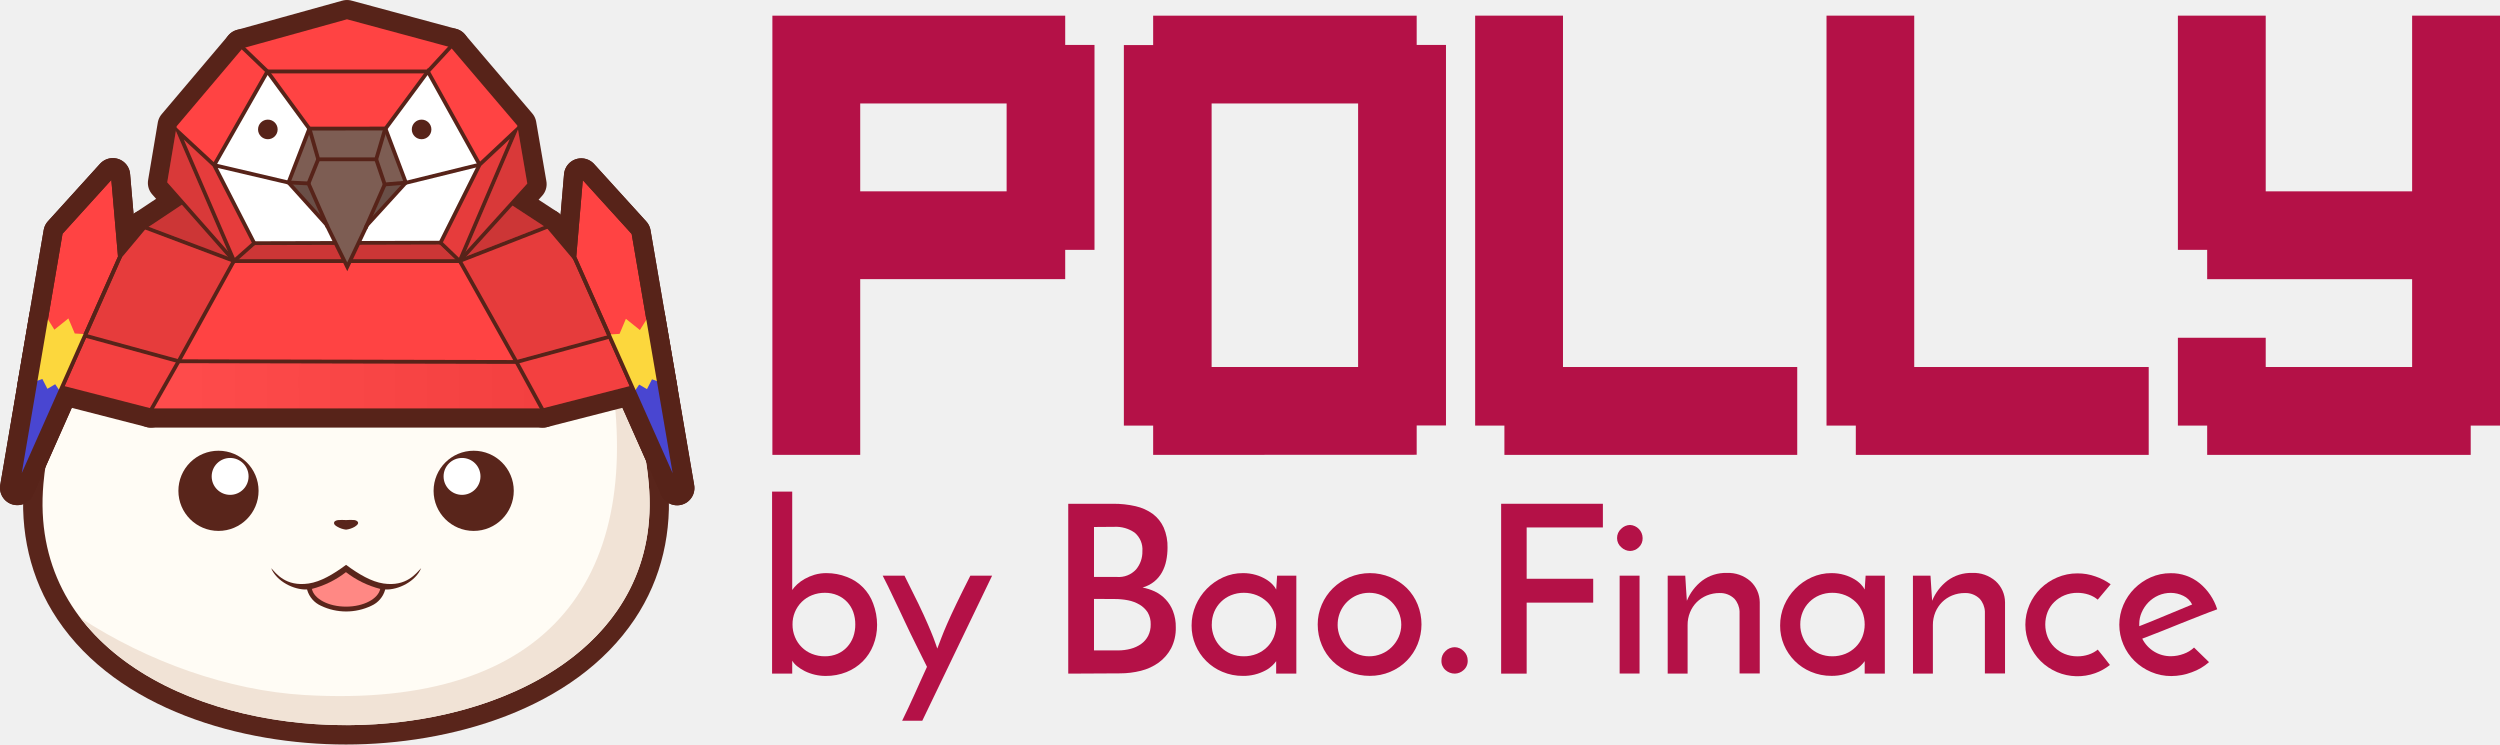
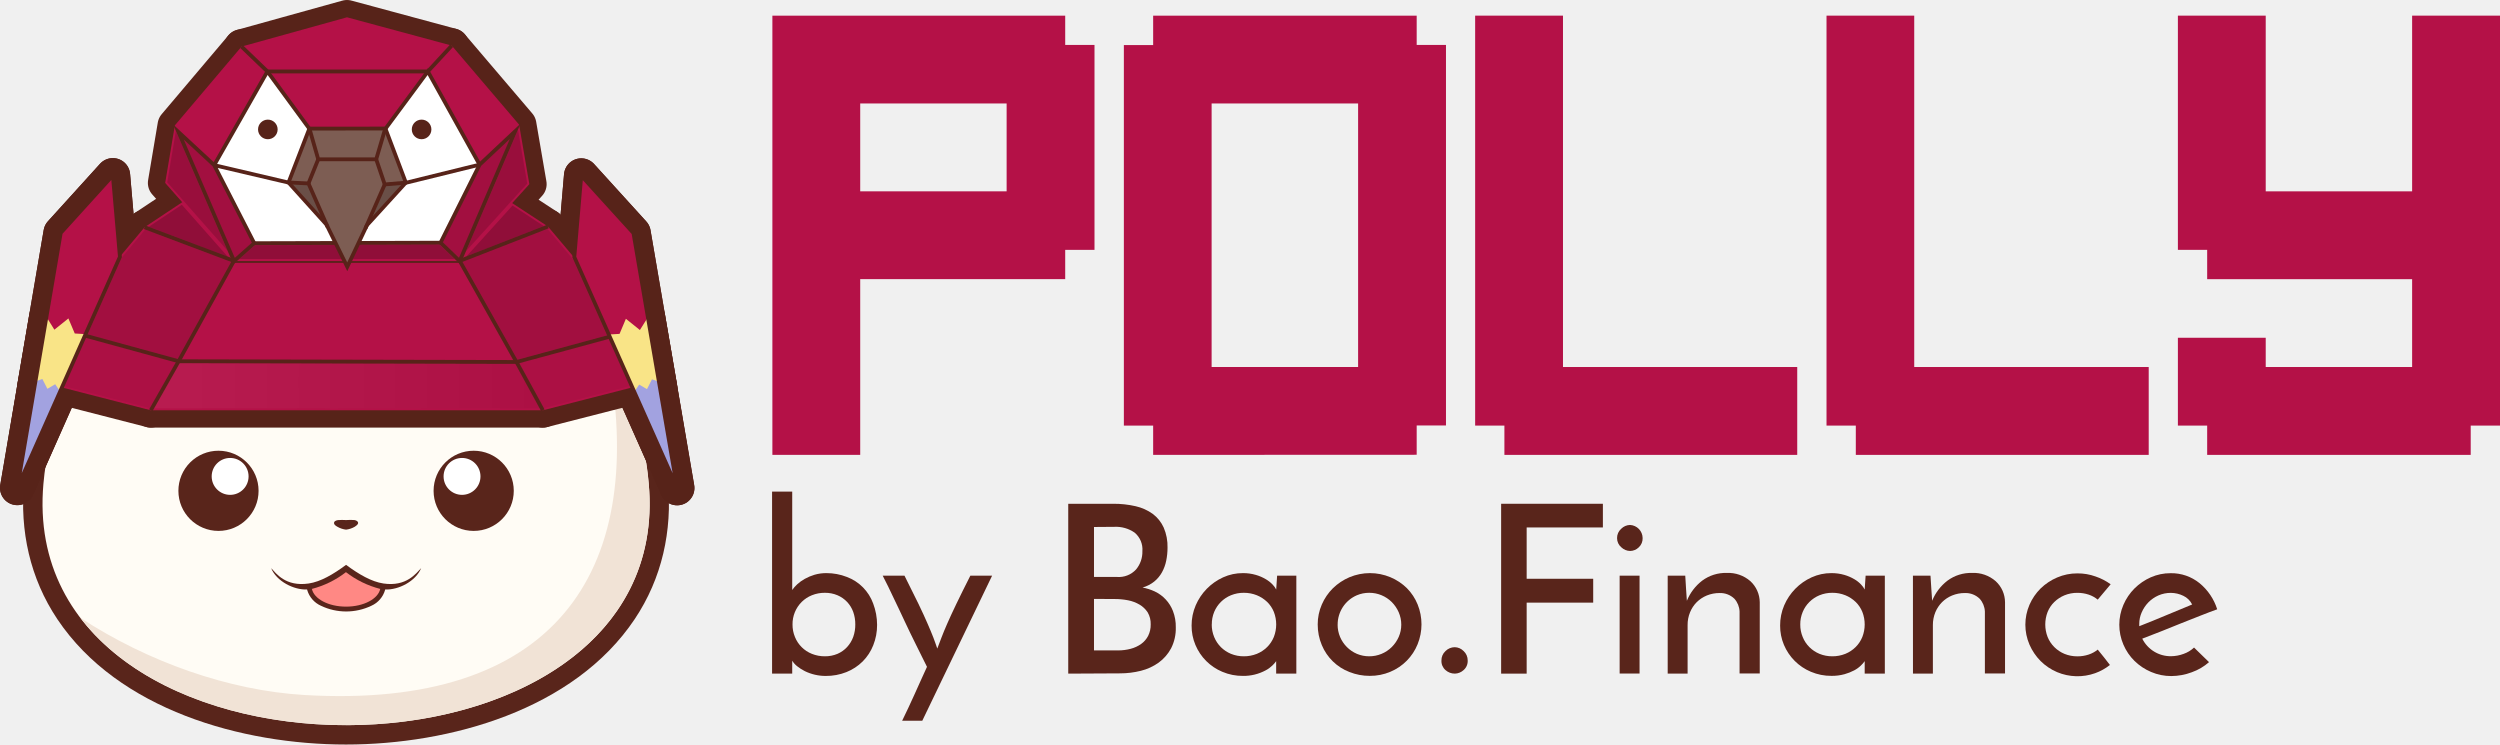
<svg xmlns="http://www.w3.org/2000/svg" viewBox="0 0 650.39 193.69">
  <defs>
-     <style>.cls-1{fill:#b41147;}.cls-2{fill:#59251b;}.cls-2,.cls-3,.cls-4,.cls-5,.cls-6{fill-rule:evenodd;}.cls-3{fill:#fffcf5;}.cls-4{fill:#f1e3d6;}.cls-12,.cls-22,.cls-5{fill:#fff;}.cls-6{fill:#ff8884;}.cls-17,.cls-7{fill:#ff4343;}.cls-10,.cls-11,.cls-12,.cls-13,.cls-14,.cls-15,.cls-16,.cls-17,.cls-18,.cls-23,.cls-7,.cls-8,.cls-9{stroke:#572319;}.cls-10,.cls-11,.cls-12,.cls-13,.cls-14,.cls-15,.cls-16,.cls-7,.cls-8,.cls-9{stroke-linecap:round;stroke-linejoin:round;stroke-width:9px;}.cls-18,.cls-8{fill:none;}.cls-24,.cls-28,.cls-9{opacity:0.05;}.cls-10,.cls-19{opacity:0.1;}.cls-11,.cls-20{opacity:0.15;}.cls-13,.cls-23{fill:#7d5d53;}.cls-14,.cls-25{fill:#572319;}.cls-15,.cls-26{fill:#fcd73d;}.cls-16,.cls-27{fill:#4946d1;}.cls-17,.cls-18,.cls-23{stroke-miterlimit:10;}.cls-21{opacity:0.2;}.cls-28{fill:url(#linear-gradient);}</style>
+     <style>.cls-1{fill:#b41147;}.cls-2,.cls-3{fill:#59251b;}.cls-3,.cls-4,.cls-5,.cls-6,.cls-7{fill-rule:evenodd;}.cls-4{fill:#fffcf5;}.cls-5{fill:#f1e3d6;}.cls-13,.cls-22,.cls-6{fill:#fff;}.cls-7{fill:#ff8884;}.cls-8{fill:#ff4343;}.cls-10,.cls-11,.cls-12,.cls-13,.cls-14,.cls-15,.cls-16,.cls-17,.cls-18,.cls-23,.cls-8,.cls-9{stroke:#572319;}.cls-10,.cls-11,.cls-12,.cls-13,.cls-14,.cls-15,.cls-16,.cls-17,.cls-8,.cls-9{stroke-linecap:round;stroke-linejoin:round;stroke-width:9px;}.cls-18,.cls-9{fill:none;}.cls-10,.cls-24,.cls-28{opacity:0.05;}.cls-11,.cls-19{opacity:0.1;}.cls-12,.cls-20{opacity:0.15;}.cls-14,.cls-23{fill:#7d5d53;}.cls-15,.cls-25{fill:#572319;}.cls-16{fill:#fcd73d;}.cls-17{fill:#4946d1;}.cls-18,.cls-23{stroke-miterlimit:10;}.cls-21{opacity:0.2;}.cls-26{fill:#f9e487;}.cls-27{fill:#a2a2e0;}.cls-28{fill:url(#linear-gradient);}</style>
    <linearGradient id="linear-gradient" x1="40.1" y1="100.37" x2="140.38" y2="100.37" gradientUnits="userSpaceOnUse">
      <stop offset="0" stop-color="#fff" />
      <stop offset="1" />
    </linearGradient>
  </defs>
  <g id="Layer_2" data-name="Layer 2">
    <g id="Layer_1-2" data-name="Layer 1">
      <path class="cls-1" d="M200.94,118.34V4.07h76.18v7.62h7.62V65h-7.62v7.62H223.79v45.71Zm60.94-68.56V26.92H223.79V49.78Z" />
      <path class="cls-1" d="M300,118.34v-7.62h-7.62v-99H300V4.07h68.56v7.62h7.62v99h-7.62v7.62Zm53.32-22.86V26.92H315.21V95.48Z" />
      <path class="cls-1" d="M391.38,118.34v-7.62h-7.61V4.07h22.85V95.48h60.94v22.86Z" />
      <path class="cls-1" d="M482.8,118.34v-7.62h-7.62V4.07H498V95.48H559v22.86Z" />
      <path class="cls-1" d="M574.21,118.34v-7.62h-7.62V87.87h22.85v7.61h38.09V72.63H574.21V65h-7.62V4.07h22.85V49.78h38.09V4.07h22.86V110.72h-7.62v7.62Z" />
-       <path class="cls-1" d="M228.18,162.57a14.11,14.11,0,0,1-1,5.3,12.35,12.35,0,0,1-2.75,4.21,12.58,12.58,0,0,1-4.23,2.77,14.21,14.21,0,0,1-5.39,1,12.3,12.3,0,0,1-5.43-1.25,11.38,11.38,0,0,1-2-1.28,5.52,5.52,0,0,1-1.28-1.43q0,.3,0,.63c0,.23,0,.44,0,.64v2.08h-5.24V127.89h5.24v25.6a8.63,8.63,0,0,1,1.31-1.49,10.15,10.15,0,0,1,1.95-1.4,12.66,12.66,0,0,1,2.53-1.07,10.82,10.82,0,0,1,3.11-.43,14.45,14.45,0,0,1,5.33,1,11.59,11.59,0,0,1,6.83,6.91A15.8,15.8,0,0,1,228.18,162.57Zm-5.67-.12a9.53,9.53,0,0,0-.54-3.26,7.43,7.43,0,0,0-4.09-4.33,8.22,8.22,0,0,0-3.29-.64,8.88,8.88,0,0,0-3.38.64,8,8,0,0,0-2.65,1.74,8.15,8.15,0,0,0-2.38,5.85,8.32,8.32,0,0,0,.64,3.29,7.88,7.88,0,0,0,4.39,4.36,8.88,8.88,0,0,0,3.38.64,8.22,8.22,0,0,0,3.29-.64,7.37,7.37,0,0,0,2.5-1.77,7.84,7.84,0,0,0,1.59-2.62A9.49,9.49,0,0,0,222.51,162.45Z" />
-       <path class="cls-1" d="M239.94,187.5H234.7l1.62-3.38c.5-1.08,1-2.18,1.52-3.3s1-2.27,1.56-3.47,1.11-2.49,1.76-3.87c-.93-1.83-1.89-3.75-2.86-5.76s-2-4-2.93-6.06-1.94-4.07-2.89-6.1-1.9-4-2.84-5.79h5.67q2.19,4.33,3.63,7.32t2.37,5.15c.63,1.44,1.14,2.67,1.53,3.68s.72,2,1,2.81l1.07-2.81c.38-1,.89-2.24,1.52-3.68s1.42-3.16,2.38-5.15,2.16-4.43,3.63-7.32h5.66Z" />
-       <path class="cls-1" d="M277.91,175.25V131.06h11.7a25.08,25.08,0,0,1,5.85.64,12.3,12.3,0,0,1,4.45,2,9.22,9.22,0,0,1,2.83,3.54,12.45,12.45,0,0,1,1,5.27,16.92,16.92,0,0,1-.34,3.35,10.54,10.54,0,0,1-1.09,3,8.3,8.3,0,0,1-2,2.41,8.58,8.58,0,0,1-3.07,1.58,13.61,13.61,0,0,1,3.14,1,9.38,9.38,0,0,1,4.75,5.06,11.16,11.16,0,0,1,.76,4.32,11.31,11.31,0,0,1-1.22,5.43,11.05,11.05,0,0,1-3.23,3.72,13.56,13.56,0,0,1-4.63,2.13,22.17,22.17,0,0,1-5.42.67Zm6.7-38.15v13h6a6.1,6.1,0,0,0,4.94-1.95,7.1,7.1,0,0,0,1.65-4.75,5.7,5.7,0,0,0-2-4.82,8.49,8.49,0,0,0-5.28-1.52Zm0,18.71v13.4h6.22a12.74,12.74,0,0,0,3.32-.42,8.35,8.35,0,0,0,2.71-1.25,6,6,0,0,0,1.83-2.1,6.34,6.34,0,0,0,.67-3,5.83,5.83,0,0,0-.79-3.14,6.4,6.4,0,0,0-2.1-2,9.38,9.38,0,0,0-3-1.13,17.83,17.83,0,0,0-3.44-.33Z" />
-       <path class="cls-1" d="M310,162.75a13.21,13.21,0,0,1,1.07-5.27,14.12,14.12,0,0,1,7.13-7.28,12.27,12.27,0,0,1,5.15-1.1,11.74,11.74,0,0,1,3.35.46,11.16,11.16,0,0,1,2.62,1.13,8,8,0,0,1,1.77,1.4,5.21,5.21,0,0,1,.92,1.28l.24-3.6h5v25.48H332V172a7.17,7.17,0,0,1-1,1.15,7.35,7.35,0,0,1-1.74,1.25,12.13,12.13,0,0,1-5.88,1.44,13.44,13.44,0,0,1-5.39-1.07,13,13,0,0,1-7-7A12.69,12.69,0,0,1,310,162.75Zm5.24-.3a8.5,8.5,0,0,0,.64,3.29,8.11,8.11,0,0,0,1.74,2.62,8.22,8.22,0,0,0,2.62,1.74,8.73,8.73,0,0,0,3.35.64,9,9,0,0,0,3.39-.64,8.24,8.24,0,0,0,2.68-1.77,7.9,7.9,0,0,0,1.74-2.62,9,9,0,0,0,0-6.52,7.58,7.58,0,0,0-1.74-2.59,8.5,8.5,0,0,0-2.68-1.74,9,9,0,0,0-3.39-.64,8.73,8.73,0,0,0-3.35.64,8,8,0,0,0-4.36,4.33A8.31,8.31,0,0,0,315.26,162.45Z" />
-       <path class="cls-1" d="M342.81,162.45a12.81,12.81,0,0,1,1.07-5.18,13.46,13.46,0,0,1,2.89-4.24,14.06,14.06,0,0,1,4.3-2.86,13.81,13.81,0,0,1,10.66,0A13.68,13.68,0,0,1,366,153a12.9,12.9,0,0,1,2.8,4.24,13.79,13.79,0,0,1,0,10.36,13.06,13.06,0,0,1-7.07,7.16,13.44,13.44,0,0,1-5.39,1.07,14.19,14.19,0,0,1-5.27-1,12.73,12.73,0,0,1-7.19-7A13.67,13.67,0,0,1,342.81,162.45Zm5.18.06a8.13,8.13,0,0,0,.64,3.2A8.32,8.32,0,0,0,353,170.1a8.16,8.16,0,0,0,3.2.64,8.29,8.29,0,0,0,5.88-2.41,8.73,8.73,0,0,0,1.8-2.62,7.81,7.81,0,0,0,.67-3.2,8.05,8.05,0,0,0-.67-3.23,8.75,8.75,0,0,0-1.8-2.65,8.29,8.29,0,0,0-5.88-2.41,8.16,8.16,0,0,0-3.2.64,8.27,8.27,0,0,0-5,7.65Z" />
-       <path class="cls-1" d="M375,171.84a3.25,3.25,0,0,1,1.06-2.47,3.45,3.45,0,0,1,2.41-1,3.31,3.31,0,0,1,2.29,1,3.26,3.26,0,0,1,1.07,2.47,3.1,3.1,0,0,1-1.07,2.49,3.47,3.47,0,0,1-2.29.92,3.64,3.64,0,0,1-2.41-.92A3.09,3.09,0,0,1,375,171.84Z" />
-       <path class="cls-1" d="M390.53,175.25V131.06H417v6.16H397.17v13.35h17.31v6.21H397.17v18.47Z" />
-       <path class="cls-1" d="M420.69,140a3.16,3.16,0,0,1,1.07-2.43,3.34,3.34,0,0,1,2.29-1,3.45,3.45,0,0,1,3.29,3.41,3.12,3.12,0,0,1-1,2.41,3.28,3.28,0,0,1-2.25.95,3.39,3.39,0,0,1-2.29-.95A3.08,3.08,0,0,1,420.69,140Zm5.85,35.23h-5.18V149.77h5.18Z" />
-       <path class="cls-1" d="M433.86,149.77h4.57q.12,1.89.21,3.45c.06,1,.13,2.06.21,3.08a12.58,12.58,0,0,1,4-5.25,10.24,10.24,0,0,1,6.36-2,8.76,8.76,0,0,1,6.16,2.14,7.56,7.56,0,0,1,2.44,5.48v18.53h-5.25V159.1a5.34,5.34,0,0,0-1.33-3.32,5.28,5.28,0,0,0-3.85-1.5,8.73,8.73,0,0,0-3.35.64,8.22,8.22,0,0,0-2.62,1.74,8,8,0,0,0-1.73,2.62,8.51,8.51,0,0,0-.64,3.35v12.62h-5.18Z" />
-       <path class="cls-1" d="M463.11,162.75a13.2,13.2,0,0,1,1.06-5.27,14.12,14.12,0,0,1,7.13-7.28,12.34,12.34,0,0,1,5.15-1.1,11.87,11.87,0,0,1,3.36.46,11.35,11.35,0,0,1,2.62,1.13,7.68,7.68,0,0,1,1.76,1.4,5.21,5.21,0,0,1,.92,1.28l.24-3.6h5v25.48h-5.24V172a7.17,7.17,0,0,1-1,1.15,7.28,7.28,0,0,1-1.73,1.25,12.7,12.7,0,0,1-2.53,1,12.21,12.21,0,0,1-3.35.43,13.48,13.48,0,0,1-5.4-1.07,13.09,13.09,0,0,1-7-7A12.68,12.68,0,0,1,463.11,162.75Zm5.24-.3a8.32,8.32,0,0,0,.64,3.29,7.8,7.8,0,0,0,1.74,2.62,8.11,8.11,0,0,0,2.62,1.74,8.66,8.66,0,0,0,3.35.64,8.92,8.92,0,0,0,3.38-.64,8.13,8.13,0,0,0,2.68-1.77,7.9,7.9,0,0,0,1.74-2.62,9,9,0,0,0,0-6.52,7.58,7.58,0,0,0-1.74-2.59,8.38,8.38,0,0,0-2.68-1.74,8.92,8.92,0,0,0-3.38-.64,8.66,8.66,0,0,0-3.35.64,8.11,8.11,0,0,0-2.62,1.74,7.87,7.87,0,0,0-1.74,2.59A8.14,8.14,0,0,0,468.35,162.45Z" />
-       <path class="cls-1" d="M497.66,149.77h4.57c.08,1.26.15,2.41.22,3.45s.13,2.06.21,3.08a12.48,12.48,0,0,1,4-5.25,10.29,10.29,0,0,1,6.37-2,8.72,8.72,0,0,1,6.15,2.14,7.48,7.48,0,0,1,2.44,5.48v18.53h-5.24V159.1a5.34,5.34,0,0,0-1.34-3.32,5.24,5.24,0,0,0-3.84-1.5,8.66,8.66,0,0,0-3.35.64,8.11,8.11,0,0,0-2.62,1.74,8.22,8.22,0,0,0-1.74,2.62,8.69,8.69,0,0,0-.64,3.35v12.62h-5.18Z" />
-       <path class="cls-1" d="M545.74,169l1.62,2c.51.63,1,1.29,1.55,2a13.62,13.62,0,0,1-3.83,2.13,13.67,13.67,0,0,1-9.91-.27,13.62,13.62,0,0,1-4.3-2.89,14,14,0,0,1-2.89-4.27,13.07,13.07,0,0,1,0-10.36,13.63,13.63,0,0,1,2.89-4.24,14.06,14.06,0,0,1,4.3-2.86,13.17,13.17,0,0,1,5.27-1.07,13.55,13.55,0,0,1,4.72.8A14.82,14.82,0,0,1,549.1,152l-3.36,4a7.4,7.4,0,0,0-2.37-1.31,9.18,9.18,0,0,0-2.93-.46,8.66,8.66,0,0,0-3.35.64,8.47,8.47,0,0,0-2.65,1.74,7.58,7.58,0,0,0-1.74,2.59,9,9,0,0,0,0,6.52,7.9,7.9,0,0,0,1.74,2.62,8.21,8.21,0,0,0,2.65,1.77,8.66,8.66,0,0,0,3.35.64,8.91,8.91,0,0,0,2.93-.46A7.4,7.4,0,0,0,545.74,169Z" />
-       <path class="cls-1" d="M574.69,172.26a13.64,13.64,0,0,1-4.45,2.62,15.26,15.26,0,0,1-5.36,1,13.14,13.14,0,0,1-5.27-1.07,13.88,13.88,0,0,1-4.3-2.86,13.19,13.19,0,0,1-2.89-4.24,13.07,13.07,0,0,1,0-10.36,13.65,13.65,0,0,1,2.89-4.27,14.07,14.07,0,0,1,4.23-2.89,12.64,12.64,0,0,1,5.15-1.07,11.63,11.63,0,0,1,7.53,2.59,14.39,14.39,0,0,1,4.6,6.8c-1.26.45-2.7,1-4.32,1.64l-5.06,2q-2.62,1.08-5.24,2.11t-4.88,1.89a8.26,8.26,0,0,0,7.44,4.57,9.62,9.62,0,0,0,3.32-.61,7.4,7.4,0,0,0,2.71-1.65Zm-4.39-15A4.85,4.85,0,0,0,568,155a7.53,7.53,0,0,0-3.23-.76,8,8,0,0,0-3.26.67,8.52,8.52,0,0,0-2.6,1.8,8.77,8.77,0,0,0-1.73,2.59,7.35,7.35,0,0,0-.64,3,2,2,0,0,0,0,.42.89.89,0,0,1,0,.19l3.44-1.37,3.69-1.53,3.53-1.46Z" />
+       <path class="cls-2" d="M228.18,162.57a14.11,14.11,0,0,1-1,5.3,12.35,12.35,0,0,1-2.75,4.21,12.58,12.58,0,0,1-4.23,2.77,14.21,14.21,0,0,1-5.39,1,12.3,12.3,0,0,1-5.43-1.25,11.38,11.38,0,0,1-2-1.28,5.52,5.52,0,0,1-1.28-1.43q0,.3,0,.63c0,.23,0,.44,0,.64v2.08h-5.24V127.89h5.24v25.6a8.63,8.63,0,0,1,1.31-1.49,10.15,10.15,0,0,1,1.95-1.4,12.66,12.66,0,0,1,2.53-1.07,10.82,10.82,0,0,1,3.11-.43,14.45,14.45,0,0,1,5.33,1,11.59,11.59,0,0,1,6.83,6.91A15.8,15.8,0,0,1,228.18,162.57Zm-5.67-.12a9.53,9.53,0,0,0-.54-3.26,7.43,7.43,0,0,0-4.09-4.33,8.22,8.22,0,0,0-3.29-.64,8.88,8.88,0,0,0-3.38.64,8,8,0,0,0-2.65,1.74,8.15,8.15,0,0,0-2.38,5.85,8.32,8.32,0,0,0,.64,3.29,7.88,7.88,0,0,0,4.39,4.36,8.88,8.88,0,0,0,3.38.64,8.22,8.22,0,0,0,3.29-.64,7.37,7.37,0,0,0,2.5-1.77,7.84,7.84,0,0,0,1.59-2.62A9.49,9.49,0,0,0,222.51,162.45Z" />
+       <path class="cls-2" d="M239.94,187.5H234.7l1.62-3.38c.5-1.08,1-2.18,1.52-3.3s1-2.27,1.56-3.47,1.11-2.49,1.76-3.87c-.93-1.83-1.89-3.75-2.86-5.76s-2-4-2.93-6.06-1.94-4.07-2.89-6.1-1.9-4-2.84-5.79h5.67q2.19,4.33,3.63,7.32t2.37,5.15c.63,1.44,1.14,2.67,1.53,3.68s.72,2,1,2.81l1.07-2.81c.38-1,.89-2.24,1.52-3.68s1.42-3.16,2.38-5.15,2.16-4.43,3.63-7.32h5.66Z" />
+       <path class="cls-2" d="M277.91,175.25V131.06h11.7a25.08,25.08,0,0,1,5.85.64,12.3,12.3,0,0,1,4.45,2,9.22,9.22,0,0,1,2.83,3.54,12.45,12.45,0,0,1,1,5.27,16.92,16.92,0,0,1-.34,3.35,10.54,10.54,0,0,1-1.09,3,8.3,8.3,0,0,1-2,2.41,8.58,8.58,0,0,1-3.07,1.58,13.61,13.61,0,0,1,3.14,1,9.38,9.38,0,0,1,4.75,5.06,11.16,11.16,0,0,1,.76,4.32,11.31,11.31,0,0,1-1.22,5.43,11.05,11.05,0,0,1-3.23,3.72,13.56,13.56,0,0,1-4.63,2.13,22.17,22.17,0,0,1-5.42.67Zm6.7-38.15v13h6a6.1,6.1,0,0,0,4.94-1.95,7.1,7.1,0,0,0,1.65-4.75,5.7,5.7,0,0,0-2-4.82,8.49,8.49,0,0,0-5.28-1.52Zm0,18.71v13.4h6.22a12.74,12.74,0,0,0,3.32-.42,8.35,8.35,0,0,0,2.71-1.25,6,6,0,0,0,1.83-2.1,6.34,6.34,0,0,0,.67-3,5.83,5.83,0,0,0-.79-3.14,6.4,6.4,0,0,0-2.1-2,9.38,9.38,0,0,0-3-1.13,17.83,17.83,0,0,0-3.44-.33Z" />
+       <path class="cls-2" d="M310,162.75a13.21,13.21,0,0,1,1.07-5.27,14.12,14.12,0,0,1,7.13-7.28,12.27,12.27,0,0,1,5.15-1.1,11.74,11.74,0,0,1,3.35.46,11.16,11.16,0,0,1,2.62,1.13,8,8,0,0,1,1.77,1.4,5.21,5.21,0,0,1,.92,1.28l.24-3.6h5v25.48H332V172a7.17,7.17,0,0,1-1,1.15,7.35,7.35,0,0,1-1.74,1.25,12.13,12.13,0,0,1-5.88,1.44,13.44,13.44,0,0,1-5.39-1.07,13,13,0,0,1-7-7A12.69,12.69,0,0,1,310,162.75Zm5.24-.3a8.5,8.5,0,0,0,.64,3.29,8.11,8.11,0,0,0,1.74,2.62,8.22,8.22,0,0,0,2.62,1.74,8.73,8.73,0,0,0,3.35.64,9,9,0,0,0,3.39-.64,8.24,8.24,0,0,0,2.68-1.77,7.9,7.9,0,0,0,1.74-2.62,9,9,0,0,0,0-6.52,7.58,7.58,0,0,0-1.74-2.59,8.5,8.5,0,0,0-2.68-1.74,9,9,0,0,0-3.39-.64,8.73,8.73,0,0,0-3.35.64,8,8,0,0,0-4.36,4.33A8.31,8.31,0,0,0,315.26,162.45Z" />
+       <path class="cls-2" d="M342.81,162.45a12.81,12.81,0,0,1,1.07-5.18,13.46,13.46,0,0,1,2.89-4.24,14.06,14.06,0,0,1,4.3-2.86,13.81,13.81,0,0,1,10.66,0A13.68,13.68,0,0,1,366,153a12.9,12.9,0,0,1,2.8,4.24,13.79,13.79,0,0,1,0,10.36,13.06,13.06,0,0,1-7.07,7.16,13.44,13.44,0,0,1-5.39,1.07,14.19,14.19,0,0,1-5.27-1,12.73,12.73,0,0,1-7.19-7A13.67,13.67,0,0,1,342.81,162.45Zm5.18.06a8.13,8.13,0,0,0,.64,3.2A8.32,8.32,0,0,0,353,170.1a8.16,8.16,0,0,0,3.2.64,8.29,8.29,0,0,0,5.88-2.41,8.73,8.73,0,0,0,1.8-2.62,7.81,7.81,0,0,0,.67-3.2,8.05,8.05,0,0,0-.67-3.23,8.75,8.75,0,0,0-1.8-2.65,8.29,8.29,0,0,0-5.88-2.41,8.16,8.16,0,0,0-3.2.64,8.27,8.27,0,0,0-5,7.65Z" />
+       <path class="cls-2" d="M375,171.84a3.25,3.25,0,0,1,1.06-2.47,3.45,3.45,0,0,1,2.41-1,3.31,3.31,0,0,1,2.29,1,3.26,3.26,0,0,1,1.07,2.47,3.1,3.1,0,0,1-1.07,2.49,3.47,3.47,0,0,1-2.29.92,3.64,3.64,0,0,1-2.41-.92A3.09,3.09,0,0,1,375,171.84Z" />
+       <path class="cls-2" d="M390.53,175.25V131.06H417v6.16H397.17v13.35h17.31v6.21H397.17v18.47Z" />
+       <path class="cls-2" d="M420.69,140a3.16,3.16,0,0,1,1.07-2.43,3.34,3.34,0,0,1,2.29-1,3.45,3.45,0,0,1,3.29,3.41,3.12,3.12,0,0,1-1,2.41,3.28,3.28,0,0,1-2.25.95,3.39,3.39,0,0,1-2.29-.95A3.08,3.08,0,0,1,420.69,140Zm5.85,35.23h-5.18V149.77h5.18Z" />
+       <path class="cls-2" d="M433.86,149.77h4.57q.12,1.89.21,3.45c.06,1,.13,2.06.21,3.08a12.58,12.58,0,0,1,4-5.25,10.24,10.24,0,0,1,6.36-2,8.76,8.76,0,0,1,6.16,2.14,7.56,7.56,0,0,1,2.44,5.48v18.53h-5.25V159.1a5.34,5.34,0,0,0-1.33-3.32,5.28,5.28,0,0,0-3.85-1.5,8.73,8.73,0,0,0-3.35.64,8.22,8.22,0,0,0-2.62,1.74,8,8,0,0,0-1.73,2.62,8.51,8.51,0,0,0-.64,3.35v12.62h-5.18Z" />
+       <path class="cls-2" d="M463.11,162.75a13.2,13.2,0,0,1,1.06-5.27,14.12,14.12,0,0,1,7.13-7.28,12.34,12.34,0,0,1,5.15-1.1,11.87,11.87,0,0,1,3.36.46,11.35,11.35,0,0,1,2.62,1.13,7.68,7.68,0,0,1,1.76,1.4,5.21,5.21,0,0,1,.92,1.28l.24-3.6h5v25.48h-5.24V172a7.17,7.17,0,0,1-1,1.15,7.28,7.28,0,0,1-1.73,1.25,12.7,12.7,0,0,1-2.53,1,12.21,12.21,0,0,1-3.35.43,13.48,13.48,0,0,1-5.4-1.07,13.09,13.09,0,0,1-7-7A12.68,12.68,0,0,1,463.11,162.75Zm5.24-.3a8.32,8.32,0,0,0,.64,3.29,7.8,7.8,0,0,0,1.74,2.62,8.11,8.11,0,0,0,2.62,1.74,8.66,8.66,0,0,0,3.35.64,8.92,8.92,0,0,0,3.38-.64,8.13,8.13,0,0,0,2.68-1.77,7.9,7.9,0,0,0,1.74-2.62,9,9,0,0,0,0-6.52,7.58,7.58,0,0,0-1.74-2.59,8.38,8.38,0,0,0-2.68-1.74,8.92,8.92,0,0,0-3.38-.64,8.66,8.66,0,0,0-3.35.64,8.11,8.11,0,0,0-2.62,1.74,7.87,7.87,0,0,0-1.74,2.59A8.14,8.14,0,0,0,468.35,162.45Z" />
+       <path class="cls-2" d="M497.66,149.77h4.57c.08,1.26.15,2.41.22,3.45s.13,2.06.21,3.08a12.48,12.48,0,0,1,4-5.25,10.29,10.29,0,0,1,6.37-2,8.72,8.72,0,0,1,6.15,2.14,7.48,7.48,0,0,1,2.44,5.48v18.53h-5.24V159.1a5.34,5.34,0,0,0-1.34-3.32,5.24,5.24,0,0,0-3.84-1.5,8.66,8.66,0,0,0-3.35.64,8.11,8.11,0,0,0-2.62,1.74,8.22,8.22,0,0,0-1.74,2.62,8.69,8.69,0,0,0-.64,3.35v12.62h-5.18Z" />
+       <path class="cls-2" d="M545.74,169l1.62,2c.51.63,1,1.29,1.55,2a13.62,13.62,0,0,1-3.83,2.13,13.67,13.67,0,0,1-9.91-.27,13.62,13.62,0,0,1-4.3-2.89,14,14,0,0,1-2.89-4.27,13.07,13.07,0,0,1,0-10.36,13.63,13.63,0,0,1,2.89-4.24,14.06,14.06,0,0,1,4.3-2.86,13.17,13.17,0,0,1,5.27-1.07,13.55,13.55,0,0,1,4.72.8A14.82,14.82,0,0,1,549.1,152l-3.36,4a7.4,7.4,0,0,0-2.37-1.31,9.18,9.18,0,0,0-2.93-.46,8.66,8.66,0,0,0-3.35.64,8.47,8.47,0,0,0-2.65,1.74,7.58,7.58,0,0,0-1.74,2.59,9,9,0,0,0,0,6.52,7.9,7.9,0,0,0,1.74,2.62,8.21,8.21,0,0,0,2.65,1.77,8.66,8.66,0,0,0,3.35.64,8.91,8.91,0,0,0,2.93-.46A7.4,7.4,0,0,0,545.74,169Z" />
+       <path class="cls-2" d="M574.69,172.26a13.64,13.64,0,0,1-4.45,2.62,15.26,15.26,0,0,1-5.36,1,13.14,13.14,0,0,1-5.27-1.07,13.88,13.88,0,0,1-4.3-2.86,13.19,13.19,0,0,1-2.89-4.24,13.07,13.07,0,0,1,0-10.36,13.65,13.65,0,0,1,2.89-4.27,14.07,14.07,0,0,1,4.23-2.89,12.64,12.64,0,0,1,5.15-1.07,11.63,11.63,0,0,1,7.53,2.59,14.39,14.39,0,0,1,4.6,6.8c-1.26.45-2.7,1-4.32,1.64l-5.06,2q-2.62,1.08-5.24,2.11t-4.88,1.89a8.26,8.26,0,0,0,7.44,4.57,9.62,9.62,0,0,0,3.32-.61,7.4,7.4,0,0,0,2.71-1.65Zm-4.39-15A4.85,4.85,0,0,0,568,155a7.53,7.53,0,0,0-3.23-.76,8,8,0,0,0-3.26.67,8.52,8.52,0,0,0-2.6,1.8,8.77,8.77,0,0,0-1.73,2.59,7.35,7.35,0,0,0-.64,3,2,2,0,0,0,0,.42.89.89,0,0,1,0,.19l3.44-1.37,3.69-1.53,3.53-1.46Z" />
    </g>
    <g id="Layer_2-2" data-name="Layer 2">
      <g id="Happy">
-         <path class="cls-2" d="M127.17,61.55c26.5,12.33,43.94,33.85,46.61,63.83,1.14,12.72-1.53,25.05-8.68,35.72C149.31,184.68,117,193.69,90,193.69s-59.27-9-75.07-32.59c-7.14-10.67-9.81-23-8.67-35.72C9,95.4,26.4,73.88,52.9,61.55A18.25,18.25,0,0,1,75.81,44.62a18.26,18.26,0,0,1,28.45,0,18.25,18.25,0,0,1,22.91,16.93Z" />
-         <path class="cls-3" d="M122.13,61.51A13.21,13.21,0,0,0,102.2,50.89c-2.27,1.22-5.7,5.58-6.83,8.67a19.58,19.58,0,0,1,5.09-11.62,13.21,13.21,0,0,0-22.59,3c-1.06,2.35-1.14,7.9-.16,11a19.64,19.64,0,0,1-3-12.4A13.21,13.21,0,0,0,57.92,62.25a13.43,13.43,0,0,0,.23,2.47h0c.62,2.5,4,6.91,6.7,8.77a19.4,19.4,0,0,1-9.71-7.43C30,77.7,13.8,97.77,11.3,125.83c-7.48,83.77,165,83.77,157.47,0-2.6-29.17-20-49.71-46.85-61.11-2.18-1.38-7.66-2.24-10.91-1.7A19,19,0,0,1,122.13,61.51Z" />
-         <path class="cls-4" d="M64.85,73.49a19.4,19.4,0,0,1-9.71-7.43c-.91.42-1.8.85-2.69,1.3C55.37,70.83,59.68,72.86,64.85,73.49Z" />
-         <path class="cls-4" d="M77.44,60.9c.08.36.17.71.27,1l-.27-1Zm.27,1C74.26,58,72.38,53.65,72.5,49.11a13.16,13.16,0,0,1,2.2.42A19.64,19.64,0,0,0,77.71,61.93Z" />
-         <path class="cls-4" d="M95.49,59.25l-.12.31.12-.31Zm-.12.31c-.54-5.22.5-9.89,3.28-13.53a13.61,13.61,0,0,1,1.81,1.91A19.58,19.58,0,0,0,95.37,59.56Z" />
-         <path class="cls-4" d="M122.13,61.51a14,14,0,0,0-.49-2.92A19.72,19.72,0,0,0,111,63,19,19,0,0,1,122.13,61.51Z" />
-         <path class="cls-2" d="M90.06,135.3a13.89,13.89,0,0,1,2.22,0c.56.12.9.43.89.76s-.36.64-.92,1a5.81,5.81,0,0,1-2.22.73,5.75,5.75,0,0,1-2.22-.73c-.56-.31-.92-.61-.92-1s.37-.64,1-.75A15,15,0,0,1,90.06,135.3Z" />
-         <path class="cls-2" d="M80.31,151.8c3.1-.46,6.37-2.37,9.72-4.85,3.35,2.48,6.63,4.39,9.73,4.85,6,.89,8.51-2.68,9.81-4-1.39,3.42-5.91,5.72-9.38,5.56l0,.1a6.46,6.46,0,0,1-3.59,4.14,15.21,15.21,0,0,1-13.09,0,6.5,6.5,0,0,1-3.6-4.14l0-.1c-3.46.16-8-2.14-9.37-5.56C71.8,149.12,74.26,152.69,80.31,151.8Z" />
-         <path class="cls-2" d="M82.77,91.26c9.4-4,9.49-16.32,5.28-21.42C88.62,79.41,86.69,86.38,82.77,91.26Z" />
-         <path class="cls-2" d="M92.58,72.8c2.25,8.94,6.43,11.44,11.66,10.5C95.33,77.17,95.35,75.72,92.58,72.8Z" />
-         <path class="cls-2" d="M84.09,72.73c.66,5.5-4.9,11.77-9.25,11.21C78.55,81.89,81.45,77.26,84.09,72.73Z" />
-         <path class="cls-2" d="M56.84,117.26a10.43,10.43,0,1,1-10.43,10.43A10.42,10.42,0,0,1,56.84,117.26Z" />
-         <path class="cls-5" d="M59.87,119.14a4.8,4.8,0,1,1-4.8,4.79A4.79,4.79,0,0,1,59.87,119.14Z" />
-         <path class="cls-6" d="M98.92,153.21c-.55,2.6-4.32,4.61-8.89,4.61s-8.33-2-8.89-4.61A24.42,24.42,0,0,0,90,148.85,24.5,24.5,0,0,0,98.92,153.21Z" />
-         <path class="cls-4" d="M20.91,160.73c35.42,46.53,154.09,34.91,147.86-34.9a69.89,69.89,0,0,0-10.29-31.45c9.64,55.06-14.73,90.23-79.26,86.43C59.56,179.65,38.5,172.22,20.91,160.73Z" />
-         <path class="cls-2" d="M123.23,117.26a10.43,10.43,0,1,0,10.43,10.43A10.43,10.43,0,0,0,123.23,117.26Z" />
-         <path class="cls-5" d="M120.2,119.14a4.8,4.8,0,1,0,4.8,4.79A4.79,4.79,0,0,0,120.2,119.14Z" />
+         <path class="cls-3" d="M127.17,61.55c26.5,12.33,43.94,33.85,46.61,63.83,1.14,12.72-1.53,25.05-8.68,35.72C149.31,184.68,117,193.69,90,193.69s-59.27-9-75.07-32.59c-7.14-10.67-9.81-23-8.67-35.72C9,95.4,26.4,73.88,52.9,61.55A18.25,18.25,0,0,1,75.81,44.62a18.26,18.26,0,0,1,28.45,0,18.25,18.25,0,0,1,22.91,16.93Z" />
+         <path class="cls-4" d="M122.13,61.51A13.21,13.21,0,0,0,102.2,50.89c-2.27,1.22-5.7,5.58-6.83,8.67a19.58,19.58,0,0,1,5.09-11.62,13.21,13.21,0,0,0-22.59,3c-1.06,2.35-1.14,7.9-.16,11a19.64,19.64,0,0,1-3-12.4A13.21,13.21,0,0,0,57.92,62.25a13.43,13.43,0,0,0,.23,2.47h0c.62,2.5,4,6.91,6.7,8.77a19.4,19.4,0,0,1-9.71-7.43C30,77.7,13.8,97.77,11.3,125.83c-7.48,83.77,165,83.77,157.47,0-2.6-29.17-20-49.71-46.85-61.11-2.18-1.38-7.66-2.24-10.91-1.7A19,19,0,0,1,122.13,61.51Z" />
+         <path class="cls-5" d="M64.85,73.49a19.4,19.4,0,0,1-9.71-7.43c-.91.42-1.8.85-2.69,1.3C55.37,70.83,59.68,72.86,64.85,73.49Z" />
+         <path class="cls-5" d="M77.44,60.9c.08.36.17.71.27,1l-.27-1Zm.27,1C74.26,58,72.38,53.65,72.5,49.11a13.16,13.16,0,0,1,2.2.42A19.64,19.64,0,0,0,77.71,61.93Z" />
+         <path class="cls-5" d="M95.49,59.25l-.12.31.12-.31Zm-.12.31c-.54-5.22.5-9.89,3.28-13.53a13.61,13.61,0,0,1,1.81,1.91A19.58,19.58,0,0,0,95.37,59.56Z" />
+         <path class="cls-5" d="M122.13,61.51a14,14,0,0,0-.49-2.92A19.72,19.72,0,0,0,111,63,19,19,0,0,1,122.13,61.51Z" />
+         <path class="cls-3" d="M90.06,135.3a13.89,13.89,0,0,1,2.22,0c.56.12.9.43.89.76s-.36.64-.92,1a5.81,5.81,0,0,1-2.22.73,5.75,5.75,0,0,1-2.22-.73c-.56-.31-.92-.61-.92-1s.37-.64,1-.75A15,15,0,0,1,90.06,135.3Z" />
+         <path class="cls-3" d="M80.31,151.8c3.1-.46,6.37-2.37,9.72-4.85,3.35,2.48,6.63,4.39,9.73,4.85,6,.89,8.51-2.68,9.81-4-1.39,3.42-5.91,5.72-9.38,5.56l0,.1a6.46,6.46,0,0,1-3.59,4.14,15.21,15.21,0,0,1-13.09,0,6.5,6.5,0,0,1-3.6-4.14l0-.1c-3.46.16-8-2.14-9.37-5.56C71.8,149.12,74.26,152.69,80.31,151.8Z" />
+         <path class="cls-3" d="M82.77,91.26c9.4-4,9.49-16.32,5.28-21.42C88.62,79.41,86.69,86.38,82.77,91.26Z" />
+         <path class="cls-3" d="M92.58,72.8c2.25,8.94,6.43,11.44,11.66,10.5C95.33,77.17,95.35,75.72,92.58,72.8Z" />
+         <path class="cls-3" d="M84.09,72.73c.66,5.5-4.9,11.77-9.25,11.21C78.55,81.89,81.45,77.26,84.09,72.73Z" />
+         <path class="cls-3" d="M56.84,117.26a10.43,10.43,0,1,1-10.43,10.43A10.42,10.42,0,0,1,56.84,117.26Z" />
+         <path class="cls-6" d="M59.87,119.14a4.8,4.8,0,1,1-4.8,4.79A4.79,4.79,0,0,1,59.87,119.14Z" />
+         <path class="cls-7" d="M98.92,153.21c-.55,2.6-4.32,4.61-8.89,4.61s-8.33-2-8.89-4.61A24.42,24.42,0,0,0,90,148.85,24.5,24.5,0,0,0,98.92,153.21Z" />
+         <path class="cls-5" d="M20.91,160.73c35.42,46.53,154.09,34.91,147.86-34.9a69.89,69.89,0,0,0-10.29-31.45c9.64,55.06-14.73,90.23-79.26,86.43C59.56,179.65,38.5,172.22,20.91,160.73Z" />
+         <path class="cls-3" d="M123.23,117.26a10.43,10.43,0,1,0,10.43,10.43A10.43,10.43,0,0,0,123.23,117.26Z" />
+         <path class="cls-6" d="M120.2,119.14a4.8,4.8,0,1,0,4.8,4.79A4.79,4.79,0,0,0,120.2,119.14Z" />
      </g>
-       <polygon class="cls-7" points="39.23 106.74 141.23 106.74 165.42 100.55 165.23 85.79 142.56 58.93 119.71 43.98 100.47 39.02 78.95 39.02 60.09 44.17 37.61 59.12 15.52 85.5 15.14 100.55 39.23 106.74" />
-       <polyline class="cls-8" points="15.52 85.5 46.47 93.98 134.37 94.17 165.23 85.79" />
-       <polyline class="cls-8" points="142.56 58.93 119.61 67.88 60.85 67.88 37.61 59.12" />
-       <polyline class="cls-8" points="60.09 44.17 78.56 48.26 102.18 48.26 119.71 43.98" />
-       <polyline class="cls-8" points="102.18 48.26 119.61 67.88 134.37 94.17 141.23 106.74" />
-       <polyline class="cls-8" points="78.56 48.26 60.85 67.88 46.47 93.98 39.23 106.74" />
-       <polygon class="cls-7" points="60.9 67.91 119.59 67.91 137.71 47.91 135.05 32.43 117.52 11.86 90.27 4.5 62.84 12.12 45.49 32.62 42.97 47.59 60.9 67.91" />
-       <polygon class="cls-9" points="47.53 36.04 61.03 67.43 65.92 63.15 55.42 42.82 47.53 36.04" />
-       <polyline class="cls-9" points="114.88 62.95 125.14 42.46 133.2 35.18 119.87 67.34 114.88 62.95" />
-       <polygon class="cls-10" points="134.77 33.7 137.17 47.76 121.21 65.37 134.77 33.7" />
-       <polygon class="cls-10" points="45.75 34.06 43.5 47.44 59.19 65.22 45.75 34.06" />
-       <polygon class="cls-11" points="66.33 63.8 114.39 63.67 118.28 67.38 62.22 67.4 66.33 63.8" />
-       <polygon class="cls-12" points="55.81 42.89 69.57 18.59 80.87 34.18 75.03 47.58 55.81 42.89" />
-       <polyline class="cls-12" points="55.81 42.89 66.14 63.29 114.58 63.17 124.72 42.87 111.28 18.61 99.75 34.13" />
-       <polyline class="cls-8" points="69.57 18.59 111.31 18.59 117.52 11.86" />
-       <line class="cls-8" x1="66.14" y1="63.27" x2="114.61" y2="63.14" />
-       <polyline class="cls-8" points="69.57 18.59 80.91 34.07 75.24 47.54 55.72 42.96 66.14 63.27 60.9 67.91 46.42 34.34 55.72 42.96 69.57 18.59 62.84 12.12" />
-       <polyline class="cls-8" points="99.78 34.17 111.31 18.59 124.77 42.84 134.03 34.15 119.59 67.91 114.61 63.15 124.77 42.84" />
-       <line class="cls-8" x1="105.24" y1="47.64" x2="124.77" y2="42.83" />
-       <line class="cls-8" x1="99.73" y1="34.08" x2="105.24" y2="47.79" />
-       <polygon class="cls-13" points="80.48 33.46 100.27 33.44 105.58 47.5 95.45 58.61 90.34 69.41 84.95 58.45 75.06 47.48 80.48 33.46" />
-       <polyline class="cls-10" points="100.47 47.83 97.08 56.08 104.32 48.13 100.47 47.83" />
-       <polyline class="cls-10" points="80.09 47.73 83.29 55.86 76.24 48.03 80.09 47.73" />
-       <polygon class="cls-11" points="38.71 58.99 59.19 66.72 47.31 53.27 38.71 58.99" />
-       <polygon class="cls-11" points="141.47 58.81 121.41 66.64 133.33 53.48 141.47 58.81" />
-       <polygon class="cls-9" points="16.68 100.43 38.98 106.16 45.71 94.29 22.1 87.82 16.68 100.43" />
-       <polygon class="cls-9" points="141.48 106.16 163.8 100.44 158.34 88.18 135.12 94.48 141.48 106.16" />
-       <polygon class="cls-9" points="37.77 59.71 60.12 68.15 46.22 93.39 22.79 86.97 31.66 67.01 37.77 59.71" />
-       <polygon class="cls-9" points="142.41 59.53 120.34 68.14 134.62 93.57 157.92 87.25 149.11 67.48 142.41 59.53" />
-       <polyline class="cls-8" points="80.51 33.48 82.79 41.44 97.87 41.44 100.21 33.51" />
-       <polyline class="cls-8" points="97.87 41.44 100.09 47.98 105.54 47.52" />
-       <line class="cls-8" x1="100.09" y1="47.98" x2="95.07" y2="59.41" />
-       <polyline class="cls-8" points="85.22 59.02 80.25 47.72 75.11 47.48" />
-       <line class="cls-8" x1="80.25" y1="47.72" x2="82.79" y2="41.44" />
-       <circle class="cls-14" cx="69.68" cy="33.67" r="2.55" />
-       <circle class="cls-14" cx="109.68" cy="33.67" r="2.55" />
-       <polygon class="cls-7" points="29.36 45.63 31.2 66.82 4.5 126.92 15.8 60.59 29.36 45.63" />
-       <polyline class="cls-15" points="12.07 82.44 14.15 85.77 17.79 82.84 19.45 86.76 22.36 86.93 15.53 102.21 8.91 100.83 12.07 82.44" />
-       <polygon class="cls-16" points="9.24 99.22 11.02 98.59 12.33 101.15 14.36 99.96 15.53 101.68 4.71 126.44 9.24 99.22" />
+       <polygon class="cls-8" points="39.23 106.74 141.23 106.74 165.42 100.55 165.23 85.79 142.56 58.93 119.71 43.98 100.47 39.02 78.95 39.02 60.09 44.17 37.61 59.12 15.52 85.5 15.14 100.55 39.23 106.74" />
+       <polyline class="cls-9" points="15.52 85.5 46.47 93.98 134.37 94.17 165.23 85.79" />
+       <polyline class="cls-9" points="142.56 58.93 119.61 67.88 60.85 67.88 37.61 59.12" />
+       <polyline class="cls-9" points="60.09 44.17 78.56 48.26 102.18 48.26 119.71 43.98" />
+       <polyline class="cls-9" points="102.18 48.26 119.61 67.88 134.37 94.17 141.23 106.74" />
+       <polyline class="cls-9" points="78.56 48.26 60.85 67.88 46.47 93.98 39.23 106.74" />
+       <polygon class="cls-8" points="60.9 67.91 119.59 67.91 137.71 47.91 135.05 32.43 117.52 11.86 90.27 4.5 62.84 12.12 45.49 32.62 42.97 47.59 60.9 67.91" />
+       <polygon class="cls-10" points="47.53 36.04 61.03 67.43 65.92 63.15 55.42 42.82 47.53 36.04" />
+       <polyline class="cls-10" points="114.88 62.95 125.14 42.46 133.2 35.18 119.87 67.34 114.88 62.95" />
+       <polygon class="cls-11" points="134.77 33.7 137.17 47.76 121.21 65.37 134.77 33.7" />
+       <polygon class="cls-11" points="45.75 34.06 43.5 47.44 59.19 65.22 45.75 34.06" />
+       <polygon class="cls-12" points="66.33 63.8 114.39 63.67 118.28 67.38 62.22 67.4 66.33 63.8" />
+       <polygon class="cls-13" points="55.81 42.89 69.57 18.59 80.87 34.18 75.03 47.58 55.81 42.89" />
+       <polyline class="cls-13" points="55.81 42.89 66.14 63.29 114.58 63.17 124.72 42.87 111.28 18.61 99.75 34.13" />
+       <polyline class="cls-9" points="69.57 18.59 111.31 18.59 117.52 11.86" />
+       <line class="cls-9" x1="66.14" y1="63.27" x2="114.61" y2="63.14" />
+       <polyline class="cls-9" points="69.57 18.59 80.91 34.07 75.24 47.54 55.72 42.96 66.14 63.27 60.9 67.91 46.42 34.34 55.72 42.96 69.57 18.59 62.84 12.12" />
+       <polyline class="cls-9" points="99.78 34.17 111.31 18.59 124.77 42.84 134.03 34.15 119.59 67.91 114.61 63.15 124.77 42.84" />
+       <line class="cls-9" x1="105.24" y1="47.64" x2="124.77" y2="42.83" />
+       <line class="cls-9" x1="99.73" y1="34.08" x2="105.24" y2="47.79" />
+       <polygon class="cls-14" points="80.48 33.46 100.27 33.44 105.58 47.5 95.45 58.61 90.34 69.41 84.95 58.45 75.06 47.48 80.48 33.46" />
+       <polyline class="cls-11" points="100.47 47.83 97.08 56.08 104.32 48.13 100.47 47.83" />
+       <polyline class="cls-11" points="80.09 47.73 83.29 55.86 76.24 48.03 80.09 47.73" />
+       <polygon class="cls-12" points="38.71 58.99 59.19 66.72 47.31 53.27 38.71 58.99" />
+       <polygon class="cls-12" points="141.47 58.81 121.41 66.64 133.33 53.48 141.47 58.81" />
+       <polygon class="cls-10" points="16.68 100.43 38.98 106.16 45.71 94.29 22.1 87.82 16.68 100.43" />
+       <polygon class="cls-10" points="141.48 106.16 163.8 100.44 158.34 88.18 135.12 94.48 141.48 106.16" />
+       <polygon class="cls-10" points="37.77 59.71 60.12 68.15 46.22 93.39 22.79 86.97 31.66 67.01 37.77 59.71" />
+       <polygon class="cls-10" points="142.41 59.53 120.34 68.14 134.62 93.57 157.92 87.25 149.11 67.48 142.41 59.53" />
+       <polyline class="cls-9" points="80.51 33.48 82.79 41.44 97.87 41.44 100.21 33.51" />
+       <polyline class="cls-9" points="97.87 41.44 100.09 47.98 105.54 47.52" />
+       <line class="cls-9" x1="100.09" y1="47.98" x2="95.07" y2="59.41" />
+       <polyline class="cls-9" points="85.22 59.02 80.25 47.72 75.11 47.48" />
+       <line class="cls-9" x1="80.25" y1="47.72" x2="82.79" y2="41.44" />
+       <circle class="cls-15" cx="69.68" cy="33.67" r="2.55" />
+       <circle class="cls-15" cx="109.68" cy="33.67" r="2.55" />
      <polygon class="cls-8" points="29.36 45.63 31.2 66.82 4.5 126.92 15.8 60.59 29.36 45.63" />
-       <polygon class="cls-7" points="151.22 45.69 149.41 66.88 176.16 126.96 164.8 60.64 151.22 45.69" />
-       <polyline class="cls-15" points="168.56 82.53 166.47 85.86 162.83 82.94 161.18 86.86 158.27 87.03 165.11 102.3 171.73 100.92 168.56 82.53" />
-       <polygon class="cls-16" points="171.39 99.31 169.62 98.68 168.31 101.24 166.28 100.05 165.11 101.78 175.95 126.53 171.39 99.31" />
+       <polyline class="cls-16" points="12.07 82.44 14.15 85.77 17.79 82.84 19.45 86.76 22.36 86.93 15.53 102.21 8.91 100.83 12.07 82.44" />
+       <polygon class="cls-17" points="9.24 99.22 11.02 98.59 12.33 101.15 14.36 99.96 15.53 101.68 4.71 126.44 9.24 99.22" />
+       <polygon class="cls-9" points="29.36 45.63 31.2 66.82 4.5 126.92 15.8 60.59 29.36 45.63" />
      <polygon class="cls-8" points="151.22 45.69 149.41 66.88 176.16 126.96 164.8 60.64 151.22 45.69" />
-       <polygon class="cls-9" points="46.75 94.49 134.05 94.68 140.38 106.25 40.1 106.23 46.75 94.49" />
-       <polygon class="cls-17" points="39.23 106.74 141.23 106.74 165.42 100.55 165.23 85.79 142.56 58.93 119.71 43.98 100.47 39.02 78.95 39.02 60.09 44.17 37.61 59.12 15.52 85.5 15.14 100.55 39.23 106.74" />
+       <polyline class="cls-16" points="168.56 82.53 166.47 85.86 162.83 82.94 161.18 86.86 158.27 87.03 165.11 102.3 171.73 100.92 168.56 82.53" />
+       <polygon class="cls-17" points="171.39 99.31 169.62 98.68 168.31 101.24 166.28 100.05 165.11 101.78 175.95 126.53 171.39 99.31" />
+       <polygon class="cls-9" points="151.22 45.69 149.41 66.88 176.16 126.96 164.8 60.64 151.22 45.69" />
+       <polygon class="cls-10" points="46.75 94.49 134.05 94.68 140.38 106.25 40.1 106.23 46.75 94.49" />
+       <polygon class="cls-1" points="39.23 106.74 141.23 106.74 165.42 100.55 165.23 85.79 142.56 58.93 119.71 43.98 100.47 39.02 78.95 39.02 60.09 44.17 37.61 59.12 15.52 85.5 15.14 100.55 39.23 106.74" />
      <polyline class="cls-18" points="15.52 85.5 46.47 93.98 134.37 94.17 165.23 85.79" />
      <polyline class="cls-18" points="142.56 58.93 119.61 67.88 60.85 67.88 37.61 59.12" />
      <polyline class="cls-18" points="60.09 44.17 78.56 48.26 102.18 48.26 119.71 43.98" />
      <polyline class="cls-18" points="102.18 48.26 119.61 67.88 134.37 94.17 141.23 106.74" />
      <polyline class="cls-18" points="78.56 48.26 60.85 67.88 46.47 93.98 39.23 106.74" />
-       <polygon class="cls-17" points="60.9 67.91 119.59 67.91 137.71 47.91 135.05 32.43 117.52 11.86 90.27 4.5 62.84 12.12 45.49 32.62 42.97 47.59 60.9 67.91" />
+       <polygon class="cls-1" points="60.9 67.91 119.59 67.91 137.71 47.91 135.05 32.43 117.52 11.86 90.27 4.5 62.84 12.12 45.49 32.62 42.97 47.59 60.9 67.91" />
      <polygon class="cls-19" points="47.53 36.04 61.03 67.43 65.92 63.15 55.42 42.82 47.53 36.04" />
      <polyline class="cls-19" points="114.88 62.95 125.14 42.46 133.2 35.18 119.87 67.34 114.88 62.95" />
      <polygon class="cls-20" points="134.77 33.7 137.17 47.76 121.21 65.37 134.77 33.7" />
      <polygon class="cls-20" points="45.75 34.06 43.5 47.44 59.19 65.22 45.75 34.06" />
      <polygon class="cls-21" points="66.33 63.8 114.39 63.67 118.28 67.38 62.22 67.4 66.33 63.8" />
      <polygon class="cls-22" points="55.81 42.89 69.57 18.59 80.87 34.18 75.03 47.58 55.81 42.89" />
      <polyline class="cls-22" points="55.81 42.89 66.14 63.29 114.58 63.17 124.72 42.87 111.28 18.61 99.75 34.13" />
      <polyline class="cls-18" points="69.57 18.59 111.31 18.59 117.52 11.86" />
      <line class="cls-18" x1="66.14" y1="63.27" x2="114.61" y2="63.14" />
      <polyline class="cls-18" points="69.57 18.59 80.91 34.07 75.24 47.54 55.72 42.96 66.14 63.27 60.9 67.91 46.42 34.34 55.72 42.96 69.57 18.59 62.84 12.12" />
      <polyline class="cls-18" points="99.78 34.17 111.31 18.59 124.77 42.84 134.03 34.15 119.59 67.91 114.61 63.15 124.77 42.84" />
      <line class="cls-18" x1="105.24" y1="47.64" x2="124.77" y2="42.83" />
      <line class="cls-18" x1="99.73" y1="34.08" x2="105.24" y2="47.79" />
      <polygon class="cls-23" points="80.48 33.46 100.27 33.44 105.58 47.5 95.45 58.61 90.34 69.41 84.95 58.45 75.06 47.48 80.48 33.46" />
      <polyline class="cls-20" points="100.47 47.83 97.08 56.08 104.32 48.13 100.47 47.83" />
      <polyline class="cls-20" points="80.09 47.73 83.29 55.86 76.24 48.03 80.09 47.73" />
      <polygon class="cls-21" points="38.71 58.99 59.19 66.72 47.31 53.27 38.71 58.99" />
      <polygon class="cls-21" points="141.47 58.81 121.41 66.64 133.33 53.48 141.47 58.81" />
      <polygon class="cls-24" points="16.68 100.43 38.98 106.16 45.71 94.29 22.1 87.82 16.68 100.43" />
      <polygon class="cls-24" points="141.48 106.16 163.8 100.44 158.34 88.18 135.12 94.48 141.48 106.16" />
      <polygon class="cls-19" points="37.77 59.71 60.12 68.15 46.22 93.39 22.79 86.97 31.66 67.01 37.77 59.71" />
      <polygon class="cls-19" points="142.41 59.53 120.34 68.14 134.62 93.57 157.92 87.25 149.11 67.48 142.41 59.53" />
      <polyline class="cls-18" points="80.51 33.48 82.79 41.44 97.87 41.44 100.21 33.51" />
      <polyline class="cls-18" points="97.87 41.44 100.09 47.98 105.54 47.52" />
      <line class="cls-18" x1="100.09" y1="47.98" x2="95.07" y2="59.41" />
      <polyline class="cls-18" points="85.22 59.02 80.25 47.72 75.11 47.48" />
      <line class="cls-18" x1="80.25" y1="47.72" x2="82.79" y2="41.44" />
      <circle class="cls-25" cx="69.68" cy="33.67" r="2.55" />
      <circle class="cls-25" cx="109.68" cy="33.67" r="2.55" />
-       <polygon class="cls-17" points="29.36 45.63 31.2 66.82 4.5 126.92 15.8 60.59 29.36 45.63" />
+       <polygon class="cls-1" points="29.36 45.63 31.2 66.82 4.5 126.92 15.8 60.59 29.36 45.63" />
      <polyline class="cls-26" points="12.07 82.44 14.15 85.77 17.79 82.84 19.45 86.76 22.36 86.93 15.53 102.21 8.91 100.83 12.07 82.44" />
      <polygon class="cls-27" points="9.24 99.22 11.02 98.59 12.33 101.15 14.36 99.96 15.53 101.68 4.71 126.44 9.24 99.22" />
      <polygon class="cls-18" points="29.36 45.63 31.2 66.82 4.5 126.92 15.8 60.59 29.36 45.63" />
-       <polygon class="cls-17" points="151.22 45.69 149.41 66.88 176.16 126.96 164.8 60.64 151.22 45.69" />
+       <polygon class="cls-1" points="151.22 45.69 149.41 66.88 176.16 126.96 164.8 60.64 151.22 45.69" />
      <polyline class="cls-26" points="168.56 82.53 166.47 85.86 162.83 82.94 161.18 86.86 158.27 87.03 165.11 102.3 171.73 100.92 168.56 82.53" />
      <polygon class="cls-27" points="171.39 99.31 169.62 98.68 168.31 101.24 166.28 100.05 165.11 101.78 175.95 126.53 171.39 99.31" />
      <polygon class="cls-18" points="151.22 45.69 149.41 66.88 176.16 126.96 164.8 60.64 151.22 45.69" />
      <polygon class="cls-28" points="46.75 94.49 134.05 94.68 140.38 106.25 40.1 106.23 46.75 94.49" />
    </g>
  </g>
</svg>
